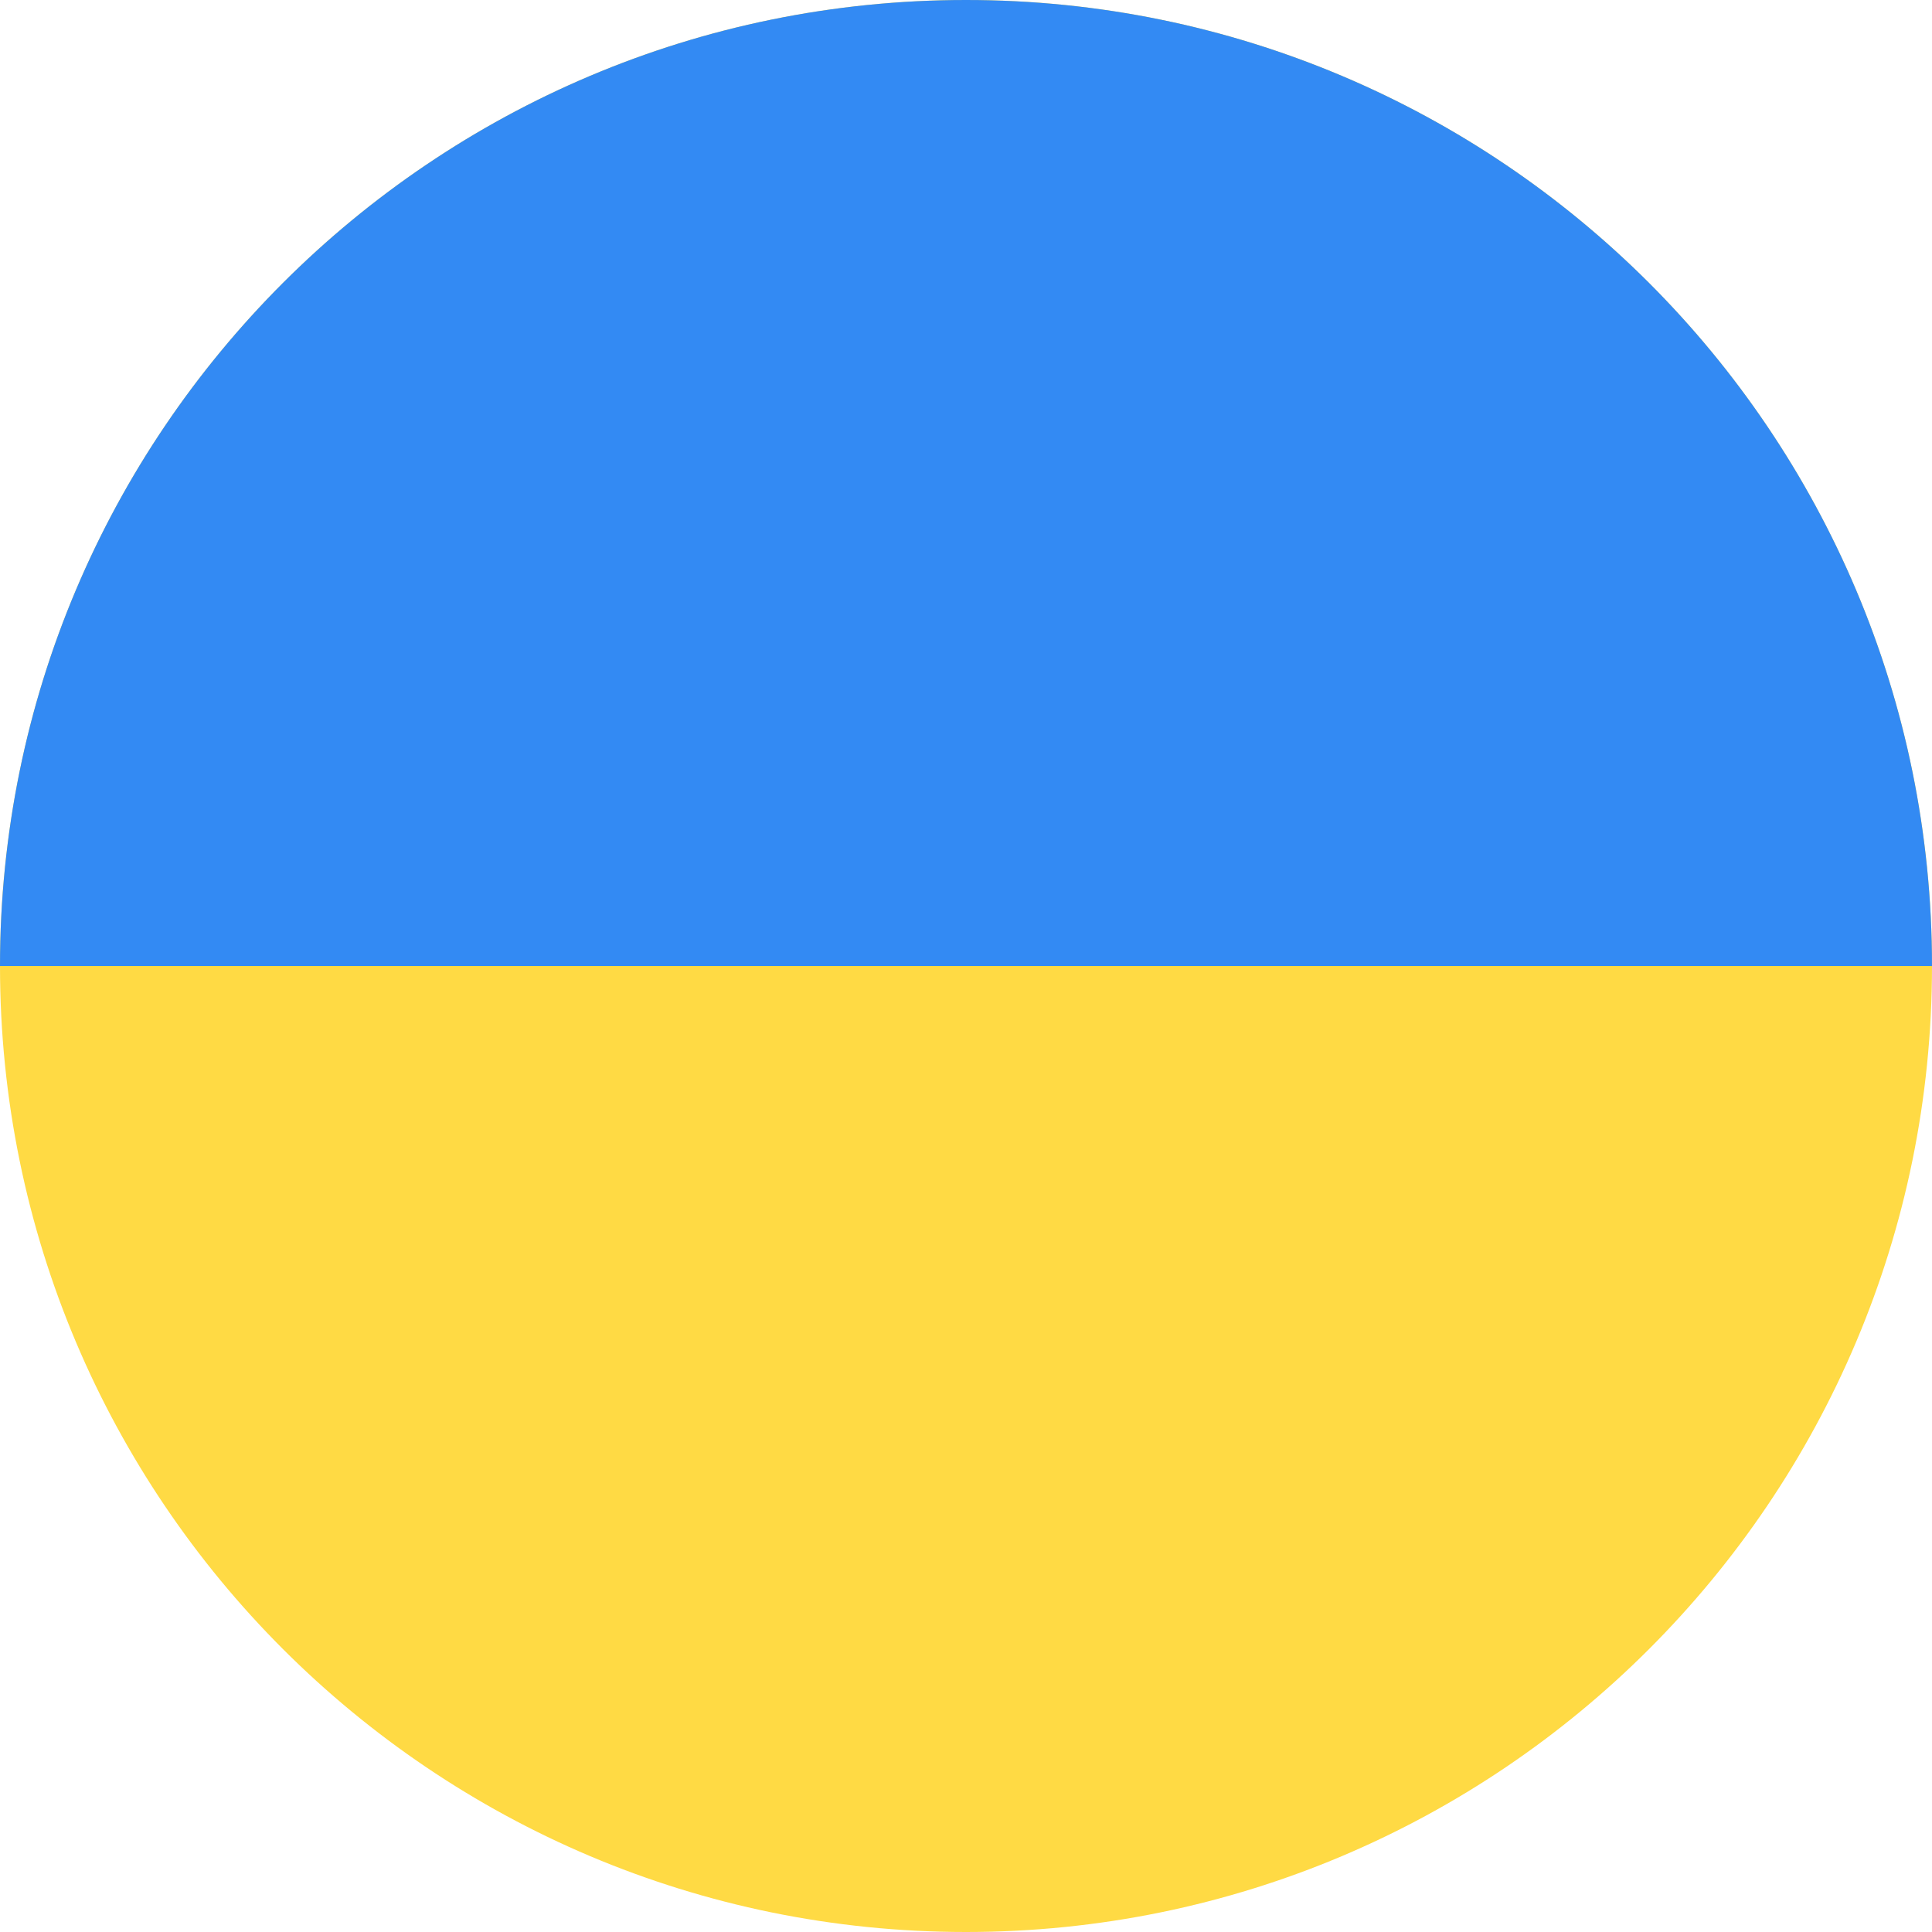
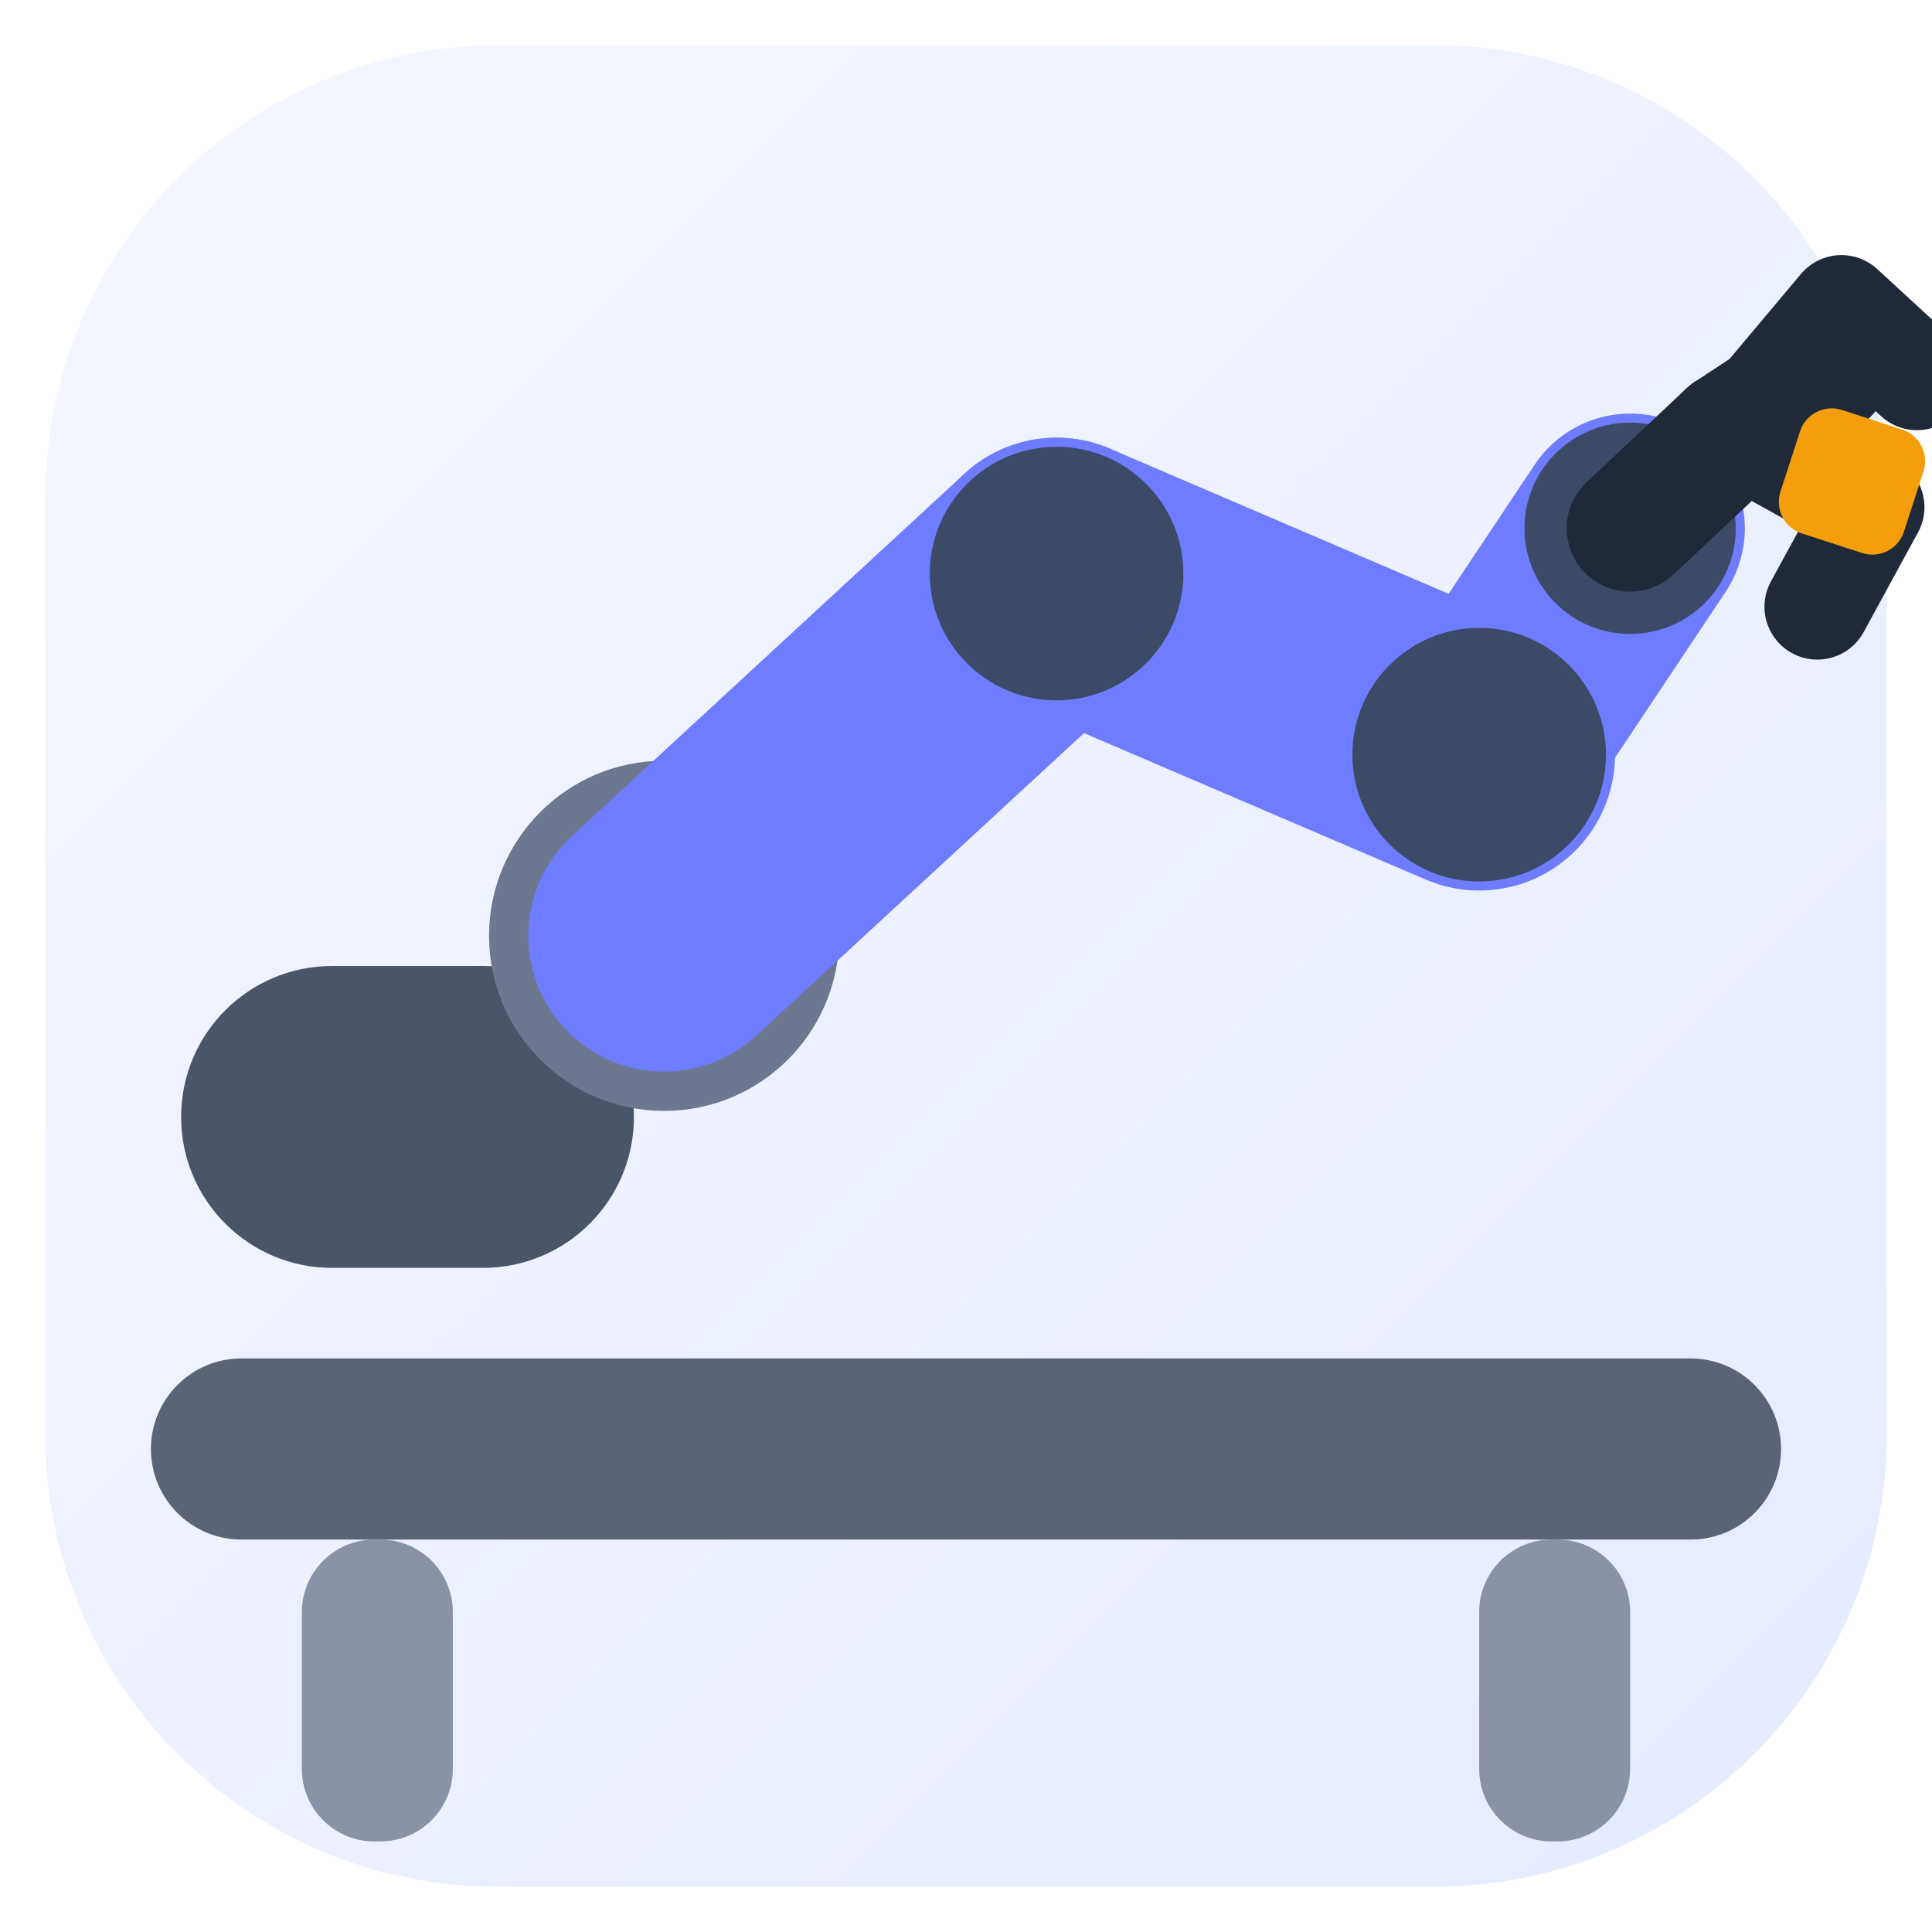
- <svg xmlns="http://www.w3.org/2000/svg" version="1.1" id="Layer_1" x="0px" y="0px" viewBox="0 0 512 512" style="enable-background:new 0 0 512 512;" xml:space="preserve">
-   <circle style="fill:#FFDA44;" cx="256" cy="256" r="256" />
-   <path style="fill:#338AF3;" d="M0,256C0,114.616,114.616,0,256,0s256,114.616,256,256" />
-   <g>
- </g>
-   <g>
- </g>
-   <g>
- </g>
-   <g>
- </g>
-   <g>
- </g>
-   <g>
- </g>
-   <g>
- </g>
-   <g>
- </g>
-   <g>
- </g>
-   <g>
- </g>
-   <g>
- </g>
-   <g>
- </g>
-   <g>
- </g>
-   <g>
- </g>
-   <g>
- </g>
+ <svg xmlns="http://www.w3.org/2000/svg" viewBox="0 0 64 64" width="256" height="256" aria-label="GIFT robot gripper favicon">
+   <defs>
+     <linearGradient id="bg" x1="0" y1="0" x2="1" y2="1">
+       <stop offset="0%" stop-color="#f5f7ff" />
+       <stop offset="100%" stop-color="#e5ebff" />
+     </linearGradient>
+   </defs>
+   <rect x="1.5" y="1.5" width="61" height="61" rx="15" fill="url(#bg)" />
+   <rect x="5" y="45" width="54" height="6" rx="3" fill="#5b6475" />
+   <rect x="10" y="51" width="5" height="10" rx="2.4" fill="#8a93a5" />
+   <rect x="49" y="51" width="5" height="10" rx="2.4" fill="#8a93a5" />
+   <rect x="6" y="32" width="15" height="10" rx="5" fill="#4b5568" />
+   <circle cx="22" cy="31" r="5.8" fill="#6d7890" />
+   <g fill="none" stroke="#6e7cff" stroke-linecap="round" stroke-linejoin="round">
+     <path d="M22 31 L35 19" stroke-width="9" />
+     <path d="M35 19 L49 25" stroke-width="9" />
+     <path d="M49 25 L54 17.5" stroke-width="7.6" />
+   </g>
+   <circle cx="35" cy="19" r="4.2" fill="#3c4a67" />
+   <circle cx="49" cy="25" r="4.2" fill="#3c4a67" />
+   <circle cx="54" cy="17.5" r="3.5" fill="#3c4a67" />
+   <g fill="none" stroke="#1f2937" stroke-linecap="round" stroke-linejoin="round">
+     <path d="M54 17.5 L57.3 14.4" stroke-width="4.2" />
+     <path d="M57.3 14.4 L60.5 12.3" stroke-width="4.2" />
+     <path d="M57.5 14.3 L62 16.8 L60.2 20.1" stroke-width="3.5" />
+     <path d="M56.8 15.2 L61 10.2 L63.5 12.5" stroke-width="3.5" />
+   </g>
+   <rect x="59.2" y="13.8" width="4.3" height="4.3" rx="1.1" fill="#f59e0b" transform="rotate(18 61.35 15.95)" />
</svg>
